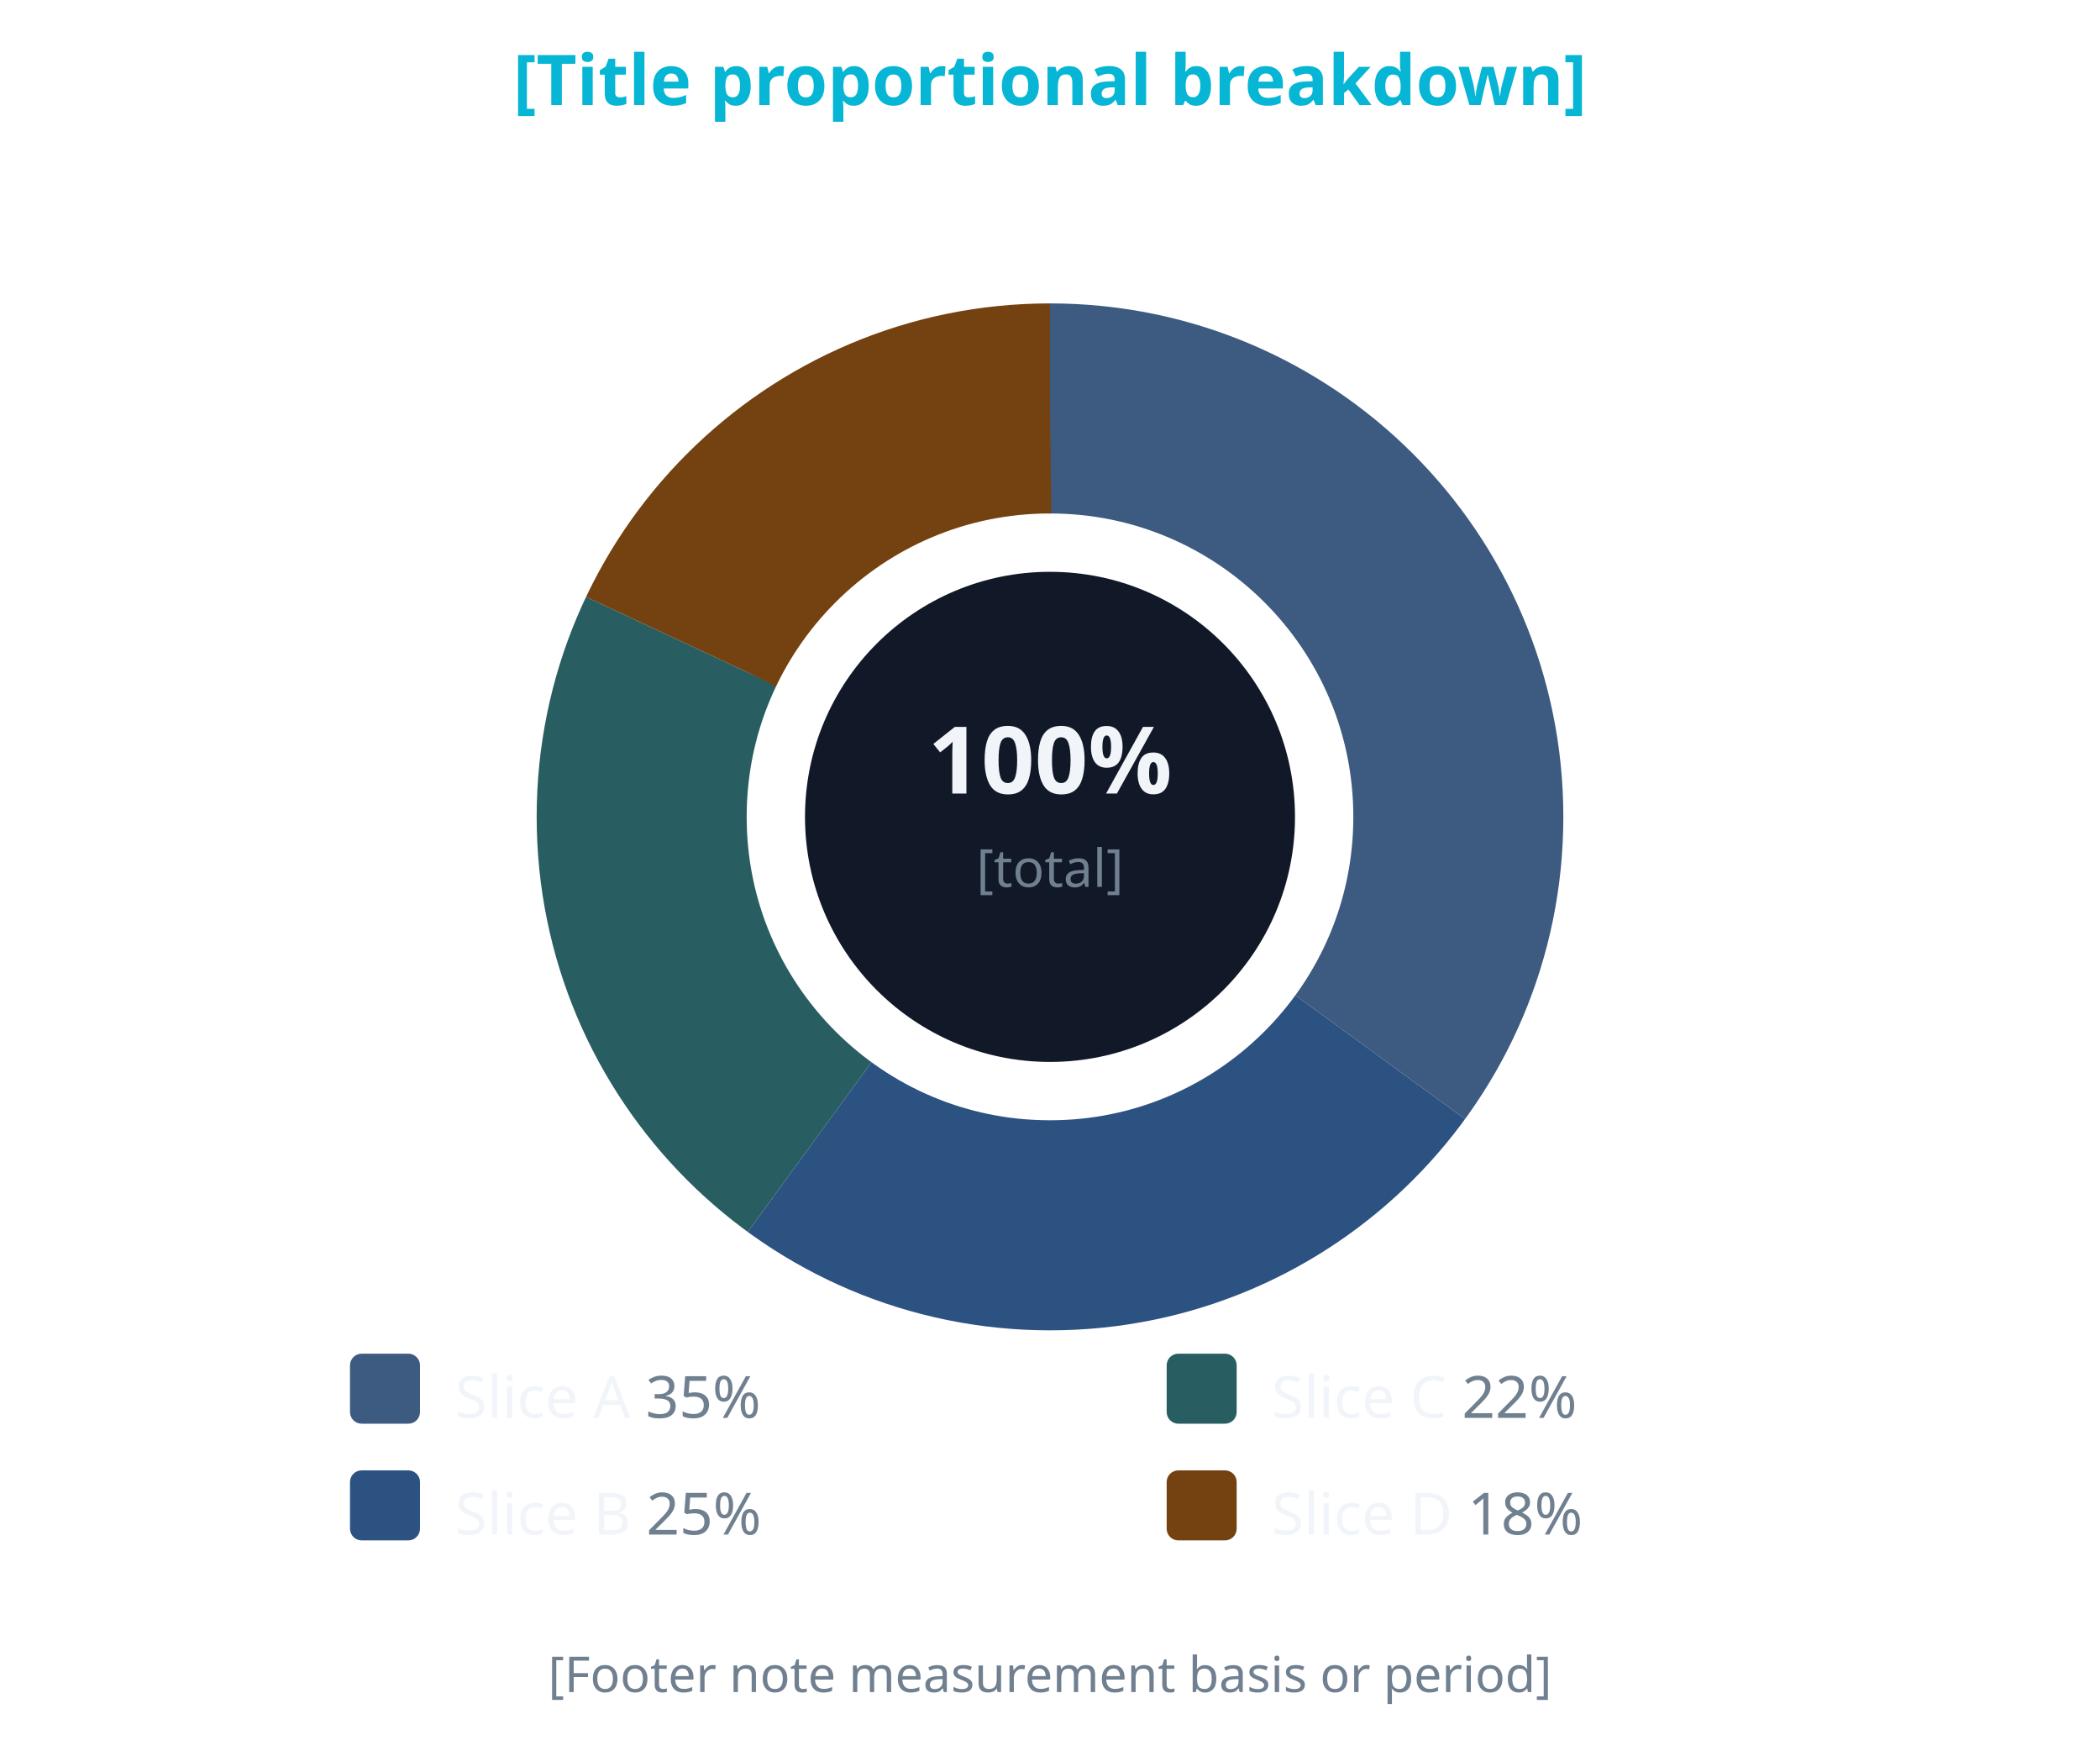
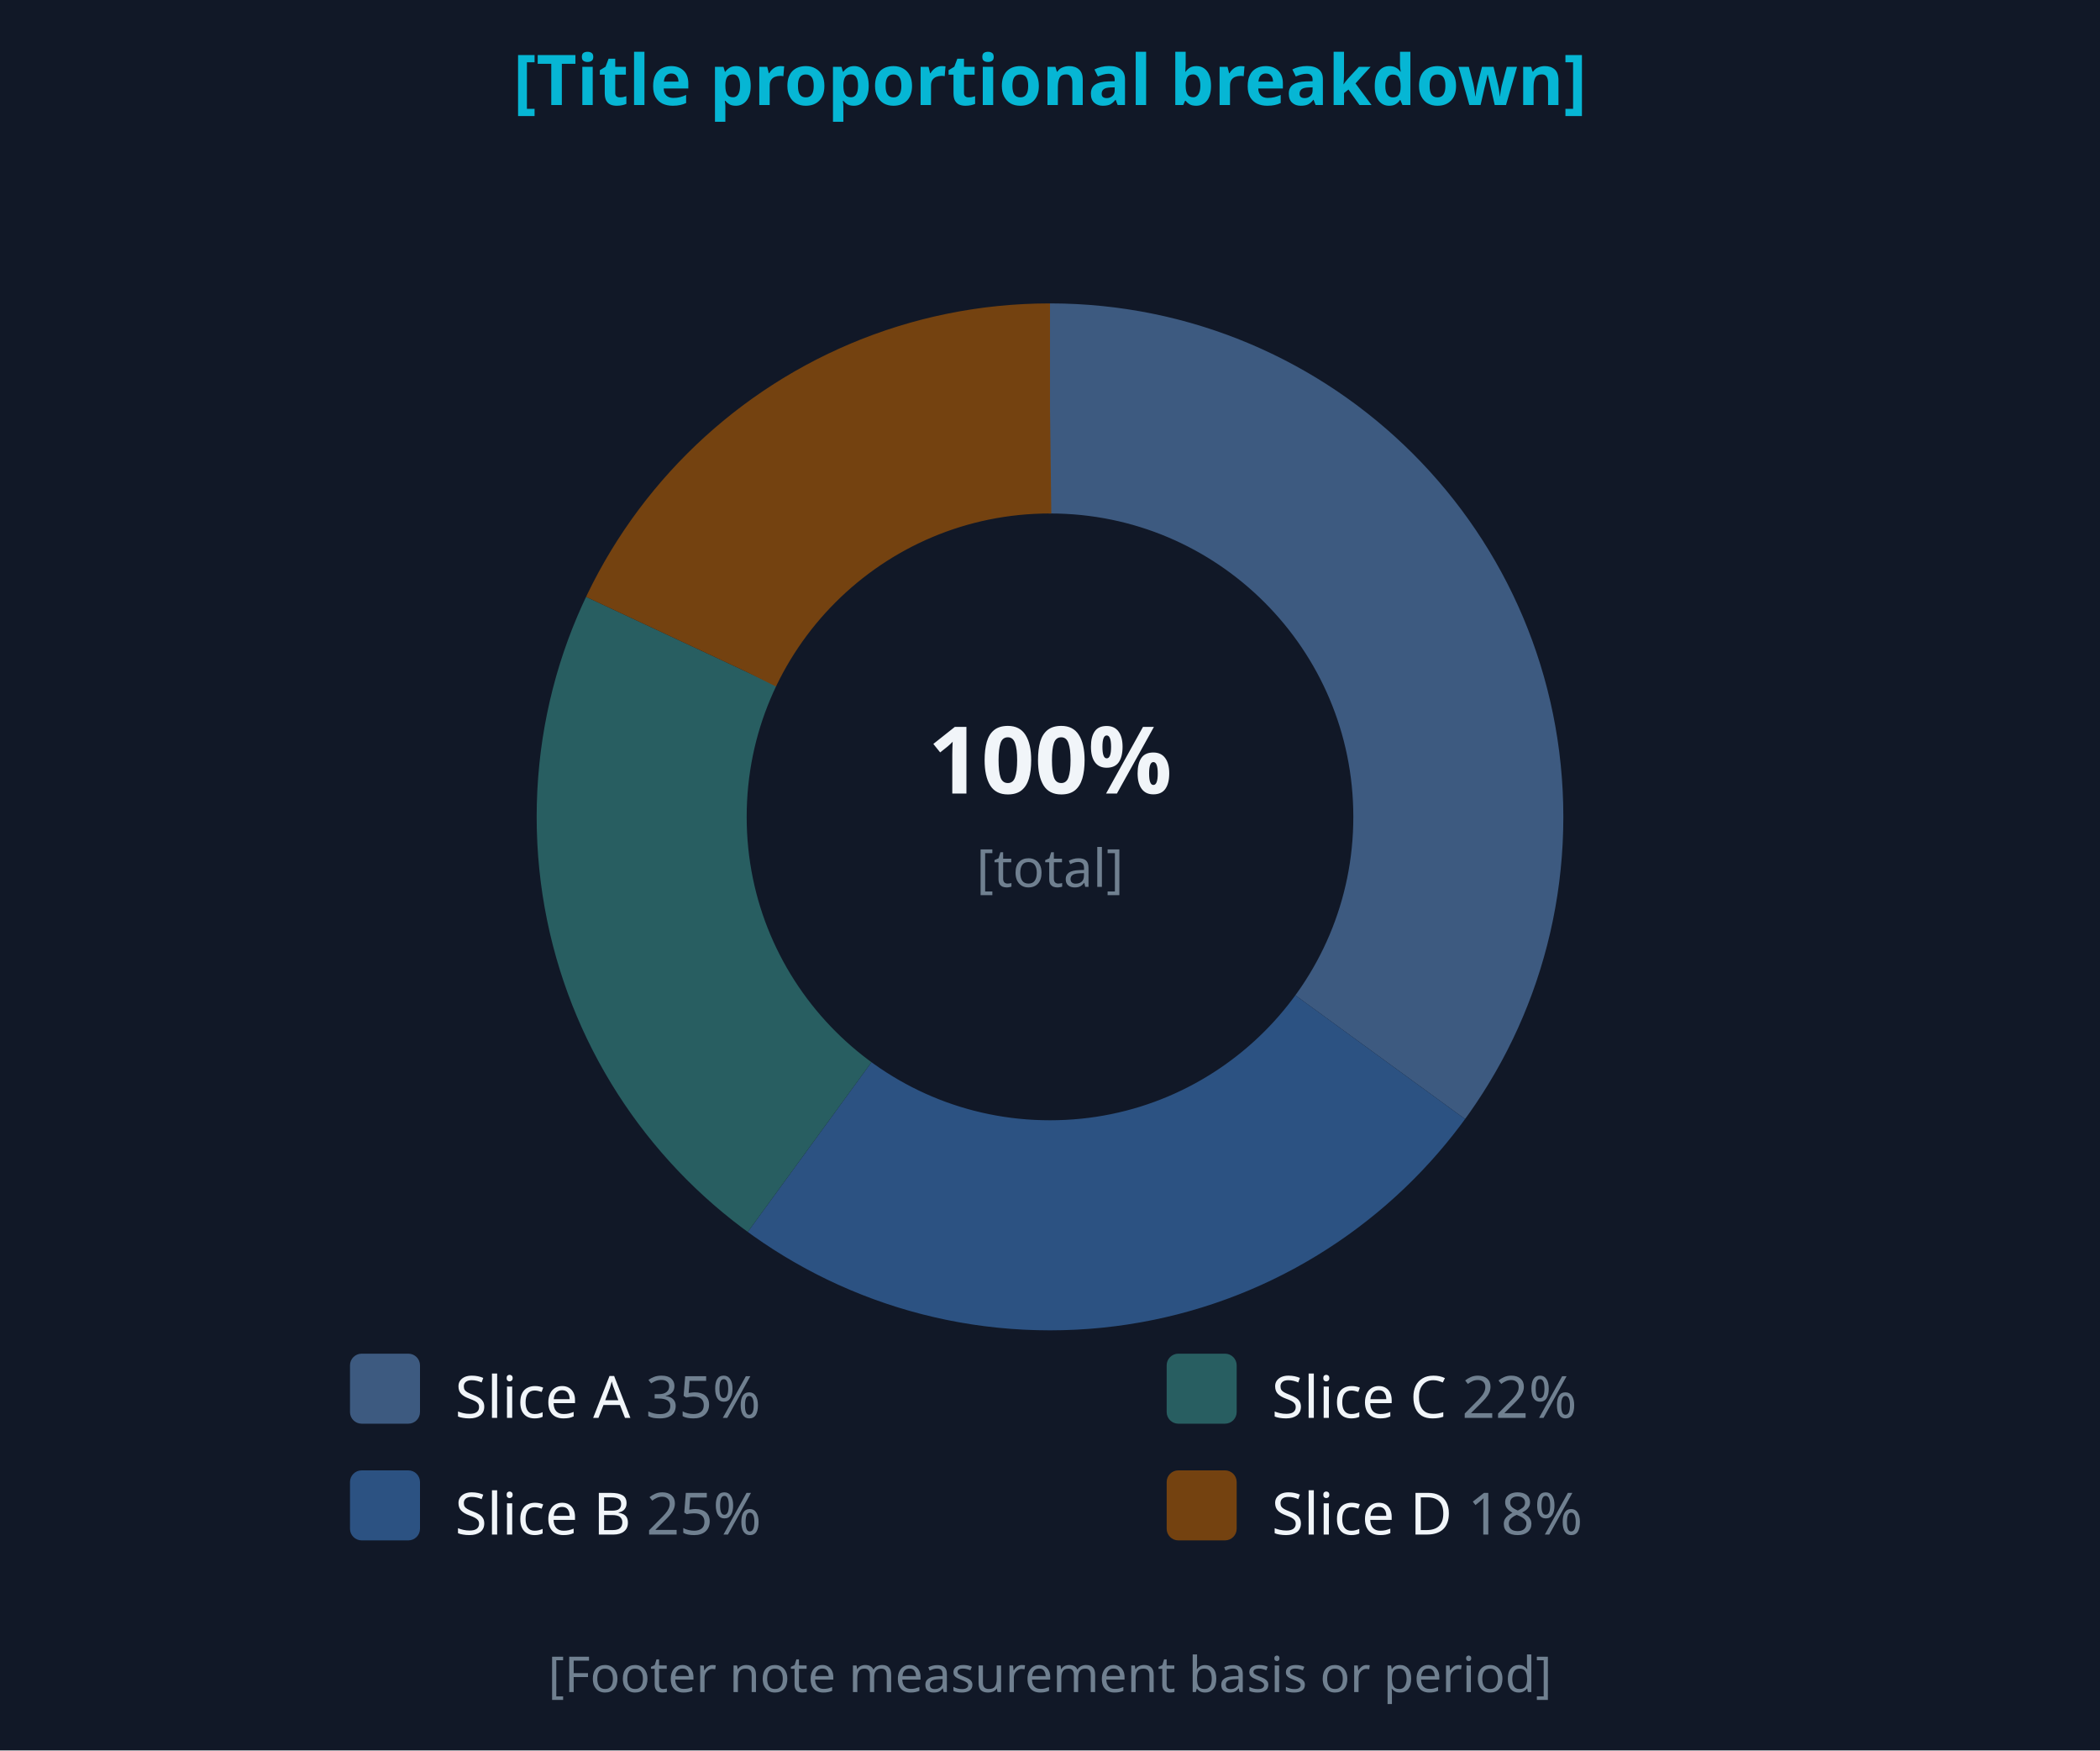
<svg xmlns="http://www.w3.org/2000/svg" viewBox="0 0 360 300" width="360" height="300" role="img" aria-labelledby="title desc">
-   <rect width="100%" height="100%" fill="none" />
+   <rect width="100%" height="100%" fill="#111827" />
  <g font-family="system-ui, Segoe UI, sans-serif">
    <text x="180" y="18" text-anchor="middle" font-weight="700" font-size="12" fill="#06B6D4">[Title  proportional breakdown]</text>
    <circle cx="180" cy="140" r="70" fill="none" stroke="#3d5a80" stroke-width="36" stroke-dasharray="154 286" stroke-dashoffset="0" transform="rotate(-90 180 140)" />
    <circle cx="180" cy="140" r="70" fill="none" stroke="#2c5282" stroke-width="36" stroke-dasharray="110 330" stroke-dashoffset="-154" transform="rotate(-90 180 140)" />
    <circle cx="180" cy="140" r="70" fill="none" stroke="#285e61" stroke-width="36" stroke-dasharray="97 343" stroke-dashoffset="-264" transform="rotate(-90 180 140)" />
    <circle cx="180" cy="140" r="70" fill="none" stroke="#744210" stroke-width="36" stroke-dasharray="79 361" stroke-dashoffset="-361" transform="rotate(-90 180 140)" />
    <circle cx="180" cy="140" r="42" fill="#111827" />
    <text x="180" y="136" text-anchor="middle" fill="#F1F5F9" font-weight="700" font-size="16">100%</text>
    <text x="180" y="152" text-anchor="middle" fill="#708090" font-size="9">[total]</text>
    <rect x="60" y="232" width="12" height="12" rx="2" fill="#3d5a80" />
    <text x="78" y="243" font-size="10" fill="#F1F5F9">Slice A  <tspan fill="#708090">35%</tspan>
    </text>
    <rect x="60" y="252" width="12" height="12" rx="2" fill="#2c5282" />
    <text x="78" y="263" font-size="10" fill="#F1F5F9">Slice B  <tspan fill="#708090">25%</tspan>
    </text>
    <rect x="200" y="232" width="12" height="12" rx="2" fill="#285e61" />
    <text x="218" y="243" font-size="10" fill="#F1F5F9">Slice C  <tspan fill="#708090">22%</tspan>
    </text>
    <rect x="200" y="252" width="12" height="12" rx="2" fill="#744210" />
    <text x="218" y="263" font-size="10" fill="#F1F5F9">Slice D  <tspan fill="#708090">18%</tspan>
    </text>
  </g>
  <text x="180" y="290" text-anchor="middle" font-family="system-ui, sans-serif" font-size="8.5" fill="#708090">[Footer note  measurement basis or period]</text>
</svg>
